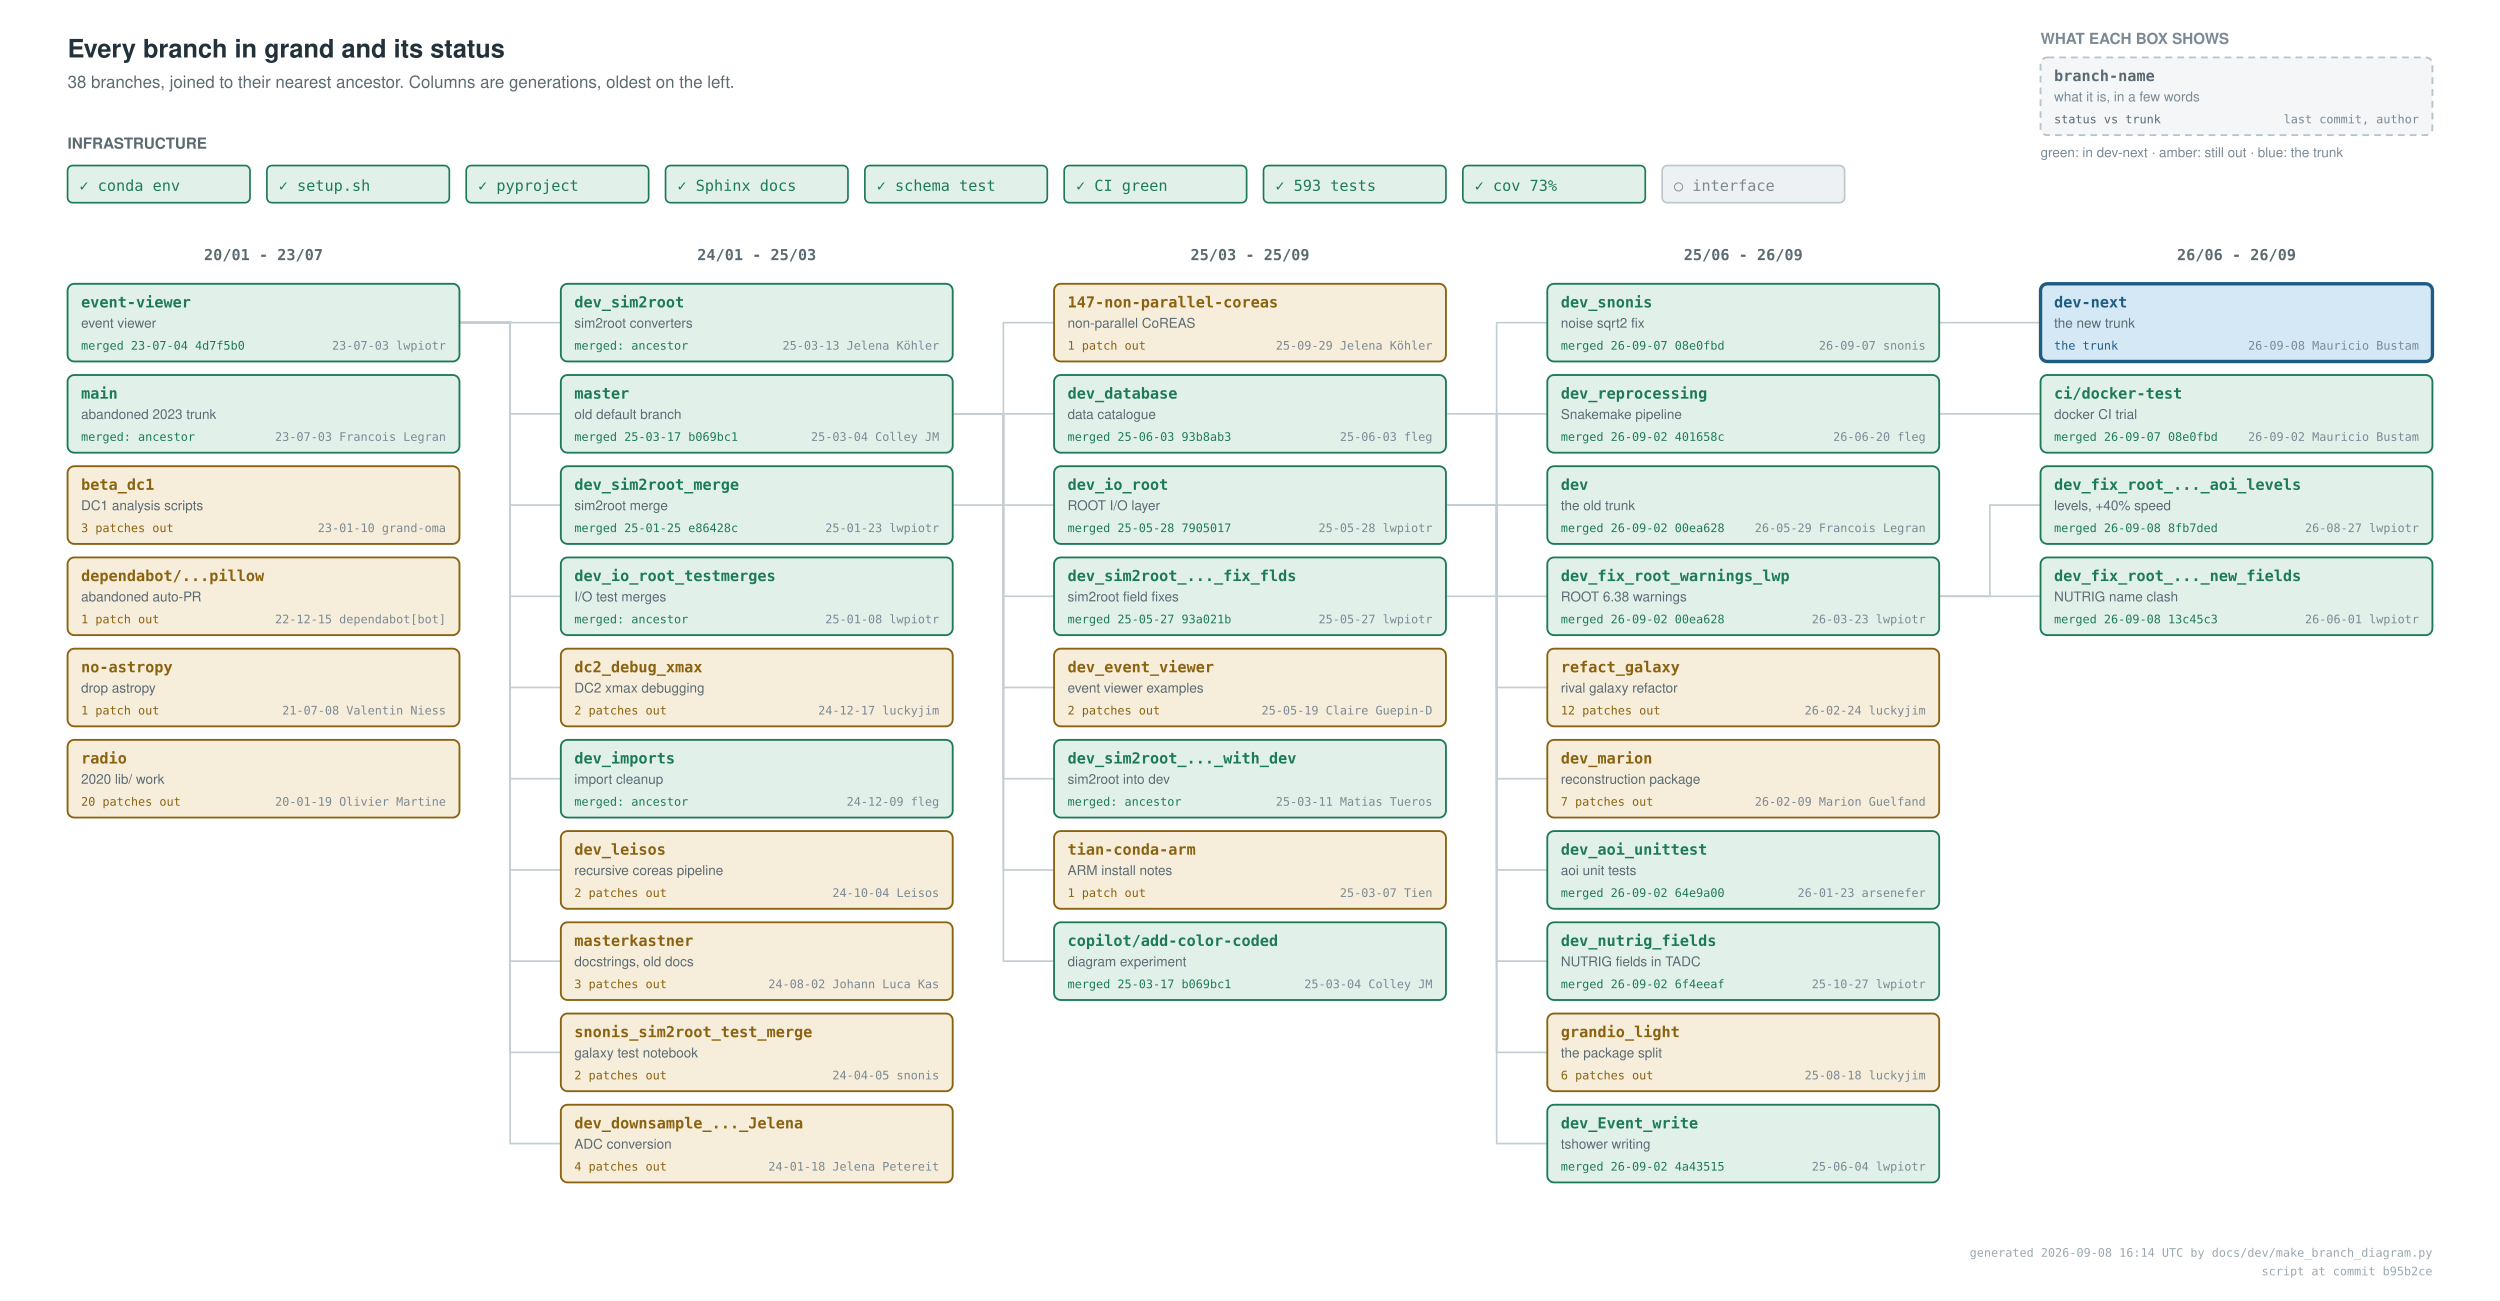
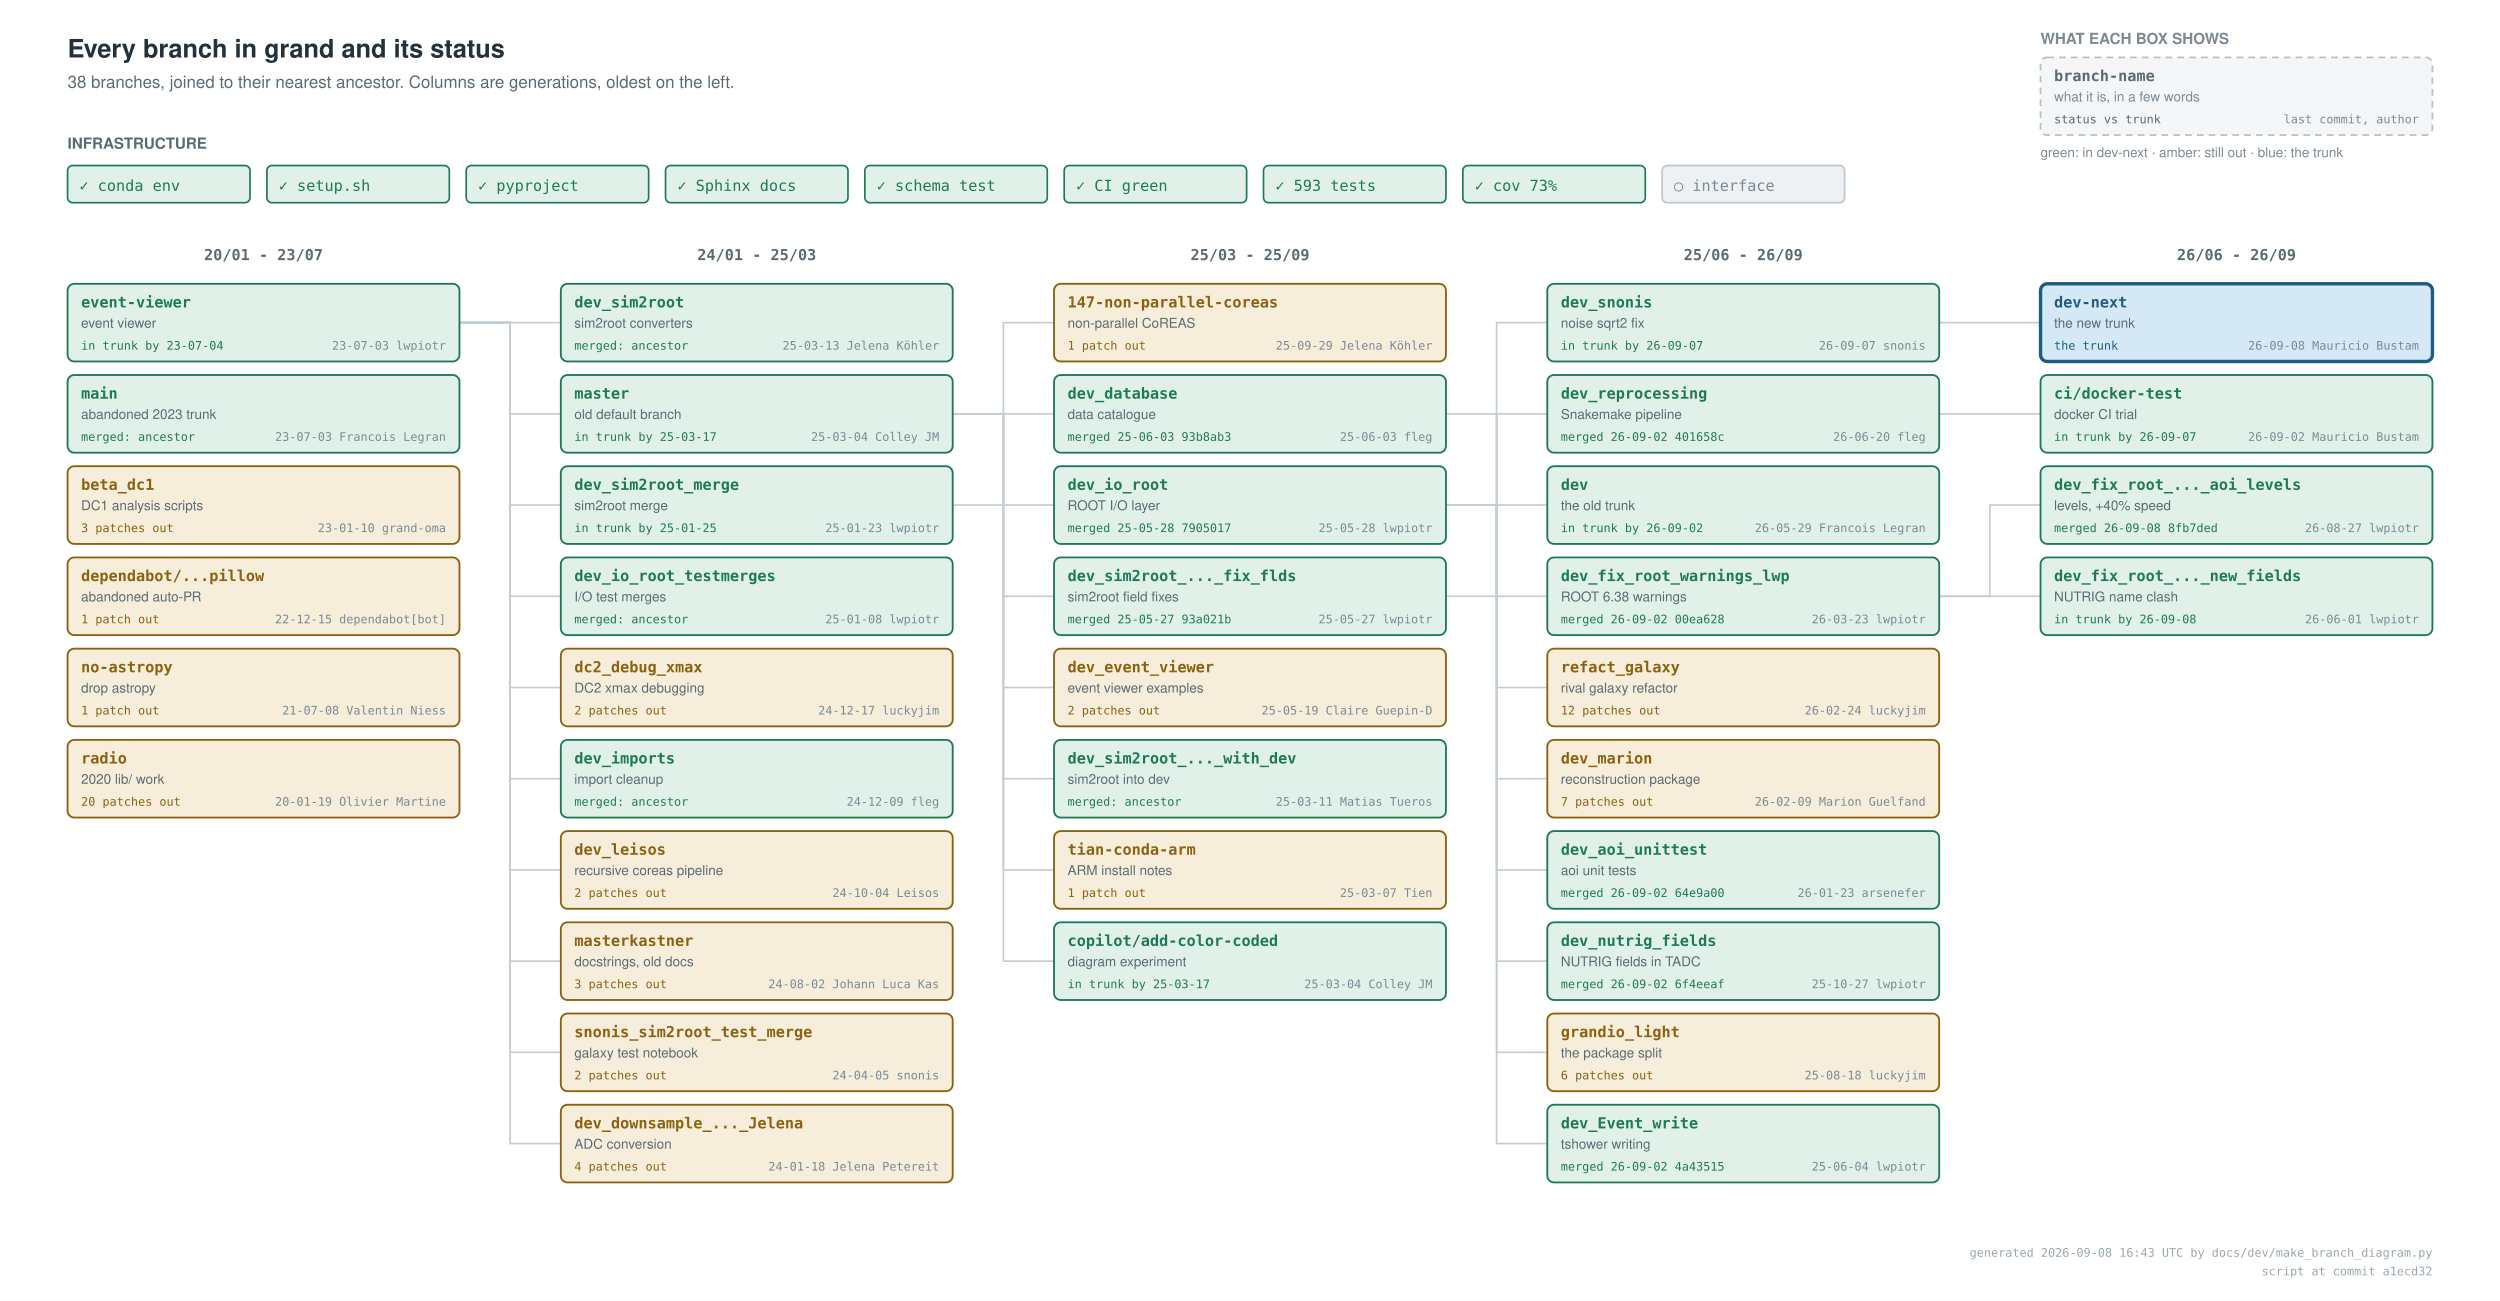
<svg xmlns="http://www.w3.org/2000/svg" viewBox="0 0 1480 770" width="1480" height="770" font-family="IBM Plex Sans, Helvetica, Arial, sans-serif">
  <rect width="1480" height="770" fill="#FFFFFF" />
  <text x="40" y="34" font-size="15" font-weight="600" fill="#22313A">Every branch in grand and its status</text>
  <text x="40" y="52" font-size="10" fill="#5A6A73">38 branches, joined to their nearest ancestor. Columns are generations, oldest on the left.</text>
  <text x="1208.0" y="26.0" font-size="9" font-weight="600" fill="#7A8994">WHAT EACH BOX SHOWS</text>
  <rect x="1208.0" y="34.0" width="232" height="46" rx="4" fill="#F4F6F7" stroke="#B7C4CC" stroke-width="1.1" stroke-dasharray="4 3" />
  <text x="1216.0" y="48.0" font-family="IBM Plex Mono, monospace" font-size="9" font-weight="600" fill="#5A6A73">branch-name</text>
  <text x="1216.0" y="60.0" font-size="8" fill="#7A8994">what it is, in a few words</text>
  <text x="1216.0" y="73.0" font-family="IBM Plex Mono, monospace" font-size="7" fill="#5A6A73">status vs trunk</text>
  <text x="1432.0" y="73.0" font-family="IBM Plex Mono, monospace" font-size="7" fill="#7A8994" text-anchor="end">last commit, author</text>
  <text x="1208.0" y="93.0" font-size="8" fill="#7A8994">green: in dev-next  ·  amber: still out  ·  blue: the trunk</text>
  <text x="40" y="88" font-size="9" font-weight="600" fill="#5A6A73">INFRASTRUCTURE</text>
  <rect x="40.0" y="98" width="108" height="22" rx="3" fill="#E1F1EA" stroke="#1D7A57" stroke-width="1" />
  <text x="47.0" y="113" font-family="IBM Plex Mono, monospace" font-size="9" fill="#1D7A57">✓ conda env</text>
  <rect x="158.0" y="98" width="108" height="22" rx="3" fill="#E1F1EA" stroke="#1D7A57" stroke-width="1" />
  <text x="165.0" y="113" font-family="IBM Plex Mono, monospace" font-size="9" fill="#1D7A57">✓ setup.sh</text>
  <rect x="276.0" y="98" width="108" height="22" rx="3" fill="#E1F1EA" stroke="#1D7A57" stroke-width="1" />
  <text x="283.0" y="113" font-family="IBM Plex Mono, monospace" font-size="9" fill="#1D7A57">✓ pyproject</text>
  <rect x="394.0" y="98" width="108" height="22" rx="3" fill="#E1F1EA" stroke="#1D7A57" stroke-width="1" />
  <text x="401.0" y="113" font-family="IBM Plex Mono, monospace" font-size="9" fill="#1D7A57">✓ Sphinx docs</text>
  <rect x="512.0" y="98" width="108" height="22" rx="3" fill="#E1F1EA" stroke="#1D7A57" stroke-width="1" />
  <text x="519.0" y="113" font-family="IBM Plex Mono, monospace" font-size="9" fill="#1D7A57">✓ schema test</text>
  <rect x="630.0" y="98" width="108" height="22" rx="3" fill="#E1F1EA" stroke="#1D7A57" stroke-width="1" />
  <text x="637.0" y="113" font-family="IBM Plex Mono, monospace" font-size="9" fill="#1D7A57">✓ CI green</text>
  <rect x="748.0" y="98" width="108" height="22" rx="3" fill="#E1F1EA" stroke="#1D7A57" stroke-width="1" />
  <text x="755.0" y="113" font-family="IBM Plex Mono, monospace" font-size="9" fill="#1D7A57">✓ 593 tests</text>
  <rect x="866.0" y="98" width="108" height="22" rx="3" fill="#E1F1EA" stroke="#1D7A57" stroke-width="1" />
  <text x="873.0" y="113" font-family="IBM Plex Mono, monospace" font-size="9" fill="#1D7A57">✓ cov 73%</text>
  <rect x="984.0" y="98" width="108" height="22" rx="3" fill="#EDF1F3" stroke="#BCC7CE" stroke-width="1" />
  <text x="991.0" y="113" font-family="IBM Plex Mono, monospace" font-size="9" fill="#7A8994">○ interface</text>
  <text x="156.0" y="154.0" font-family="IBM Plex Mono, monospace" font-size="9" font-weight="600" fill="#5A6A73" text-anchor="middle">20/01 - 23/07</text>
  <text x="448.0" y="154.0" font-family="IBM Plex Mono, monospace" font-size="9" font-weight="600" fill="#5A6A73" text-anchor="middle">24/01 - 25/03</text>
  <text x="740.0" y="154.0" font-family="IBM Plex Mono, monospace" font-size="9" font-weight="600" fill="#5A6A73" text-anchor="middle">25/03 - 25/09</text>
  <text x="1032.0" y="154.0" font-family="IBM Plex Mono, monospace" font-size="9" font-weight="600" fill="#5A6A73" text-anchor="middle">25/06 - 26/09</text>
  <text x="1324.0" y="154.0" font-family="IBM Plex Mono, monospace" font-size="9" font-weight="600" fill="#5A6A73" text-anchor="middle">26/06 - 26/09</text>
  <path d="M 564.0 245.0 H 594.0 V 191.0 H 624.0" fill="none" stroke="#C3CDD4" stroke-width="1" />
  <path d="M 1148.0 245.0 H 1178.0 V 245.0 H 1208.0" fill="none" stroke="#C3CDD4" stroke-width="1" />
  <path d="M 564.0 245.0 H 594.0 V 569.0 H 624.0" fill="none" stroke="#C3CDD4" stroke-width="1" />
  <path d="M 272.0 191.0 H 302.0 V 407.0 H 332.0" fill="none" stroke="#C3CDD4" stroke-width="1" />
  <path d="M 856.0 299.0 H 886.0 V 299.0 H 916.0" fill="none" stroke="#C3CDD4" stroke-width="1" />
  <path d="M 1148.0 191.0 H 1178.0 V 191.0 H 1208.0" fill="none" stroke="#C3CDD4" stroke-width="1" />
  <path d="M 856.0 245.0 H 886.0 V 677.0 H 916.0" fill="none" stroke="#C3CDD4" stroke-width="1" />
  <path d="M 856.0 299.0 H 886.0 V 515.0 H 916.0" fill="none" stroke="#C3CDD4" stroke-width="1" />
  <path d="M 564.0 245.0 H 594.0 V 245.0 H 624.0" fill="none" stroke="#C3CDD4" stroke-width="1" />
  <path d="M 272.0 191.0 H 302.0 V 677.0 H 332.0" fill="none" stroke="#C3CDD4" stroke-width="1" />
  <path d="M 564.0 245.0 H 594.0 V 407.0 H 624.0" fill="none" stroke="#C3CDD4" stroke-width="1" />
  <path d="M 1148.0 353.0 H 1178.0 V 299.0 H 1208.0" fill="none" stroke="#C3CDD4" stroke-width="1" />
  <path d="M 856.0 299.0 H 886.0 V 353.0 H 916.0" fill="none" stroke="#C3CDD4" stroke-width="1" />
  <path d="M 1148.0 353.0 H 1178.0 V 353.0 H 1208.0" fill="none" stroke="#C3CDD4" stroke-width="1" />
  <path d="M 272.0 191.0 H 302.0 V 461.0 H 332.0" fill="none" stroke="#C3CDD4" stroke-width="1" />
  <path d="M 564.0 245.0 H 594.0 V 299.0 H 624.0" fill="none" stroke="#C3CDD4" stroke-width="1" />
  <path d="M 272.0 191.0 H 302.0 V 353.0 H 332.0" fill="none" stroke="#C3CDD4" stroke-width="1" />
  <path d="M 272.0 191.0 H 302.0 V 515.0 H 332.0" fill="none" stroke="#C3CDD4" stroke-width="1" />
  <path d="M 856.0 299.0 H 886.0 V 461.0 H 916.0" fill="none" stroke="#C3CDD4" stroke-width="1" />
  <path d="M 856.0 299.0 H 886.0 V 569.0 H 916.0" fill="none" stroke="#C3CDD4" stroke-width="1" />
  <path d="M 856.0 299.0 H 886.0 V 245.0 H 916.0" fill="none" stroke="#C3CDD4" stroke-width="1" />
  <path d="M 272.0 191.0 H 302.0 V 191.0 H 332.0" fill="none" stroke="#C3CDD4" stroke-width="1" />
  <path d="M 272.0 191.0 H 302.0 V 299.0 H 332.0" fill="none" stroke="#C3CDD4" stroke-width="1" />
  <path d="M 564.0 299.0 H 594.0 V 461.0 H 624.0" fill="none" stroke="#C3CDD4" stroke-width="1" />
  <path d="M 564.0 245.0 H 594.0 V 353.0 H 624.0" fill="none" stroke="#C3CDD4" stroke-width="1" />
  <path d="M 856.0 353.0 H 886.0 V 191.0 H 916.0" fill="none" stroke="#C3CDD4" stroke-width="1" />
  <path d="M 856.0 299.0 H 886.0 V 623.0 H 916.0" fill="none" stroke="#C3CDD4" stroke-width="1" />
  <path d="M 272.0 191.0 H 302.0 V 245.0 H 332.0" fill="none" stroke="#C3CDD4" stroke-width="1" />
  <path d="M 272.0 191.0 H 302.0 V 569.0 H 332.0" fill="none" stroke="#C3CDD4" stroke-width="1" />
  <path d="M 856.0 299.0 H 886.0 V 407.0 H 916.0" fill="none" stroke="#C3CDD4" stroke-width="1" />
  <path d="M 272.0 191.0 H 302.0 V 623.0 H 332.0" fill="none" stroke="#C3CDD4" stroke-width="1" />
  <path d="M 564.0 245.0 H 594.0 V 515.0 H 624.0" fill="none" stroke="#C3CDD4" stroke-width="1" />
  <rect x="624.0" y="168.0" width="232" height="46" rx="4" fill="#F6EDDA" stroke="#8A6210" stroke-width="1.1" />
  <text x="632.0" y="182.0" font-family="IBM Plex Mono, monospace" font-size="9" font-weight="600" fill="#8A6210">147-non-parallel-coreas</text>
  <text x="632.0" y="194.0" font-size="8" fill="#5A6A73">non-parallel CoREAS</text>
  <text x="632.0" y="207.0" font-family="IBM Plex Mono, monospace" font-size="7" fill="#8A6210">1 patch out</text>
  <text x="848.0" y="207.0" font-family="IBM Plex Mono, monospace" font-size="7" fill="#7A8994" text-anchor="end">25-09-29 Jelena Köhler</text>
  <rect x="40.0" y="276.0" width="232" height="46" rx="4" fill="#F6EDDA" stroke="#8A6210" stroke-width="1.1" />
  <text x="48.0" y="290.0" font-family="IBM Plex Mono, monospace" font-size="9" font-weight="600" fill="#8A6210">beta_dc1</text>
  <text x="48.0" y="302.0" font-size="8" fill="#5A6A73">DC1 analysis scripts</text>
  <text x="48.0" y="315.0" font-family="IBM Plex Mono, monospace" font-size="7" fill="#8A6210">3 patches out</text>
  <text x="264.0" y="315.0" font-family="IBM Plex Mono, monospace" font-size="7" fill="#7A8994" text-anchor="end">23-01-10 grand-oma</text>
  <rect x="1208.0" y="222.0" width="232" height="46" rx="4" fill="#E1F1EA" stroke="#1D7A57" stroke-width="1.1" />
  <text x="1216.0" y="236.0" font-family="IBM Plex Mono, monospace" font-size="9" font-weight="600" fill="#1D7A57">ci/docker-test</text>
  <text x="1216.0" y="248.0" font-size="8" fill="#5A6A73">docker CI trial</text>
-   <text x="1216.0" y="261.0" font-family="IBM Plex Mono, monospace" font-size="7" fill="#1D7A57">merged 26-09-07 08e0fbd</text>
+   <text x="1216.0" y="261.0" font-family="IBM Plex Mono, monospace" font-size="7" fill="#1D7A57">in trunk by 26-09-07</text>
  <text x="1432.0" y="261.0" font-family="IBM Plex Mono, monospace" font-size="7" fill="#7A8994" text-anchor="end">26-09-02 Mauricio Bustam</text>
  <rect x="624.0" y="546.0" width="232" height="46" rx="4" fill="#E1F1EA" stroke="#1D7A57" stroke-width="1.1" />
  <text x="632.0" y="560.0" font-family="IBM Plex Mono, monospace" font-size="9" font-weight="600" fill="#1D7A57">copilot/add-color-coded</text>
  <text x="632.0" y="572.0" font-size="8" fill="#5A6A73">diagram experiment</text>
-   <text x="632.0" y="585.0" font-family="IBM Plex Mono, monospace" font-size="7" fill="#1D7A57">merged 25-03-17 b069bc1</text>
+   <text x="632.0" y="585.0" font-family="IBM Plex Mono, monospace" font-size="7" fill="#1D7A57">in trunk by 25-03-17</text>
  <text x="848.0" y="585.0" font-family="IBM Plex Mono, monospace" font-size="7" fill="#7A8994" text-anchor="end">25-03-04 Colley JM</text>
  <rect x="332.0" y="384.0" width="232" height="46" rx="4" fill="#F6EDDA" stroke="#8A6210" stroke-width="1.1" />
  <text x="340.0" y="398.0" font-family="IBM Plex Mono, monospace" font-size="9" font-weight="600" fill="#8A6210">dc2_debug_xmax</text>
  <text x="340.0" y="410.0" font-size="8" fill="#5A6A73">DC2 xmax debugging</text>
  <text x="340.0" y="423.0" font-family="IBM Plex Mono, monospace" font-size="7" fill="#8A6210">2 patches out</text>
  <text x="556.0" y="423.0" font-family="IBM Plex Mono, monospace" font-size="7" fill="#7A8994" text-anchor="end">24-12-17 luckyjim</text>
  <rect x="40.0" y="330.0" width="232" height="46" rx="4" fill="#F6EDDA" stroke="#8A6210" stroke-width="1.1" />
  <text x="48.0" y="344.0" font-family="IBM Plex Mono, monospace" font-size="9" font-weight="600" fill="#8A6210">dependabot/...pillow</text>
  <text x="48.0" y="356.0" font-size="8" fill="#5A6A73">abandoned auto-PR</text>
  <text x="48.0" y="369.0" font-family="IBM Plex Mono, monospace" font-size="7" fill="#8A6210">1 patch out</text>
  <text x="264.0" y="369.0" font-family="IBM Plex Mono, monospace" font-size="7" fill="#7A8994" text-anchor="end">22-12-15 dependabot[bot]</text>
  <rect x="916.0" y="276.0" width="232" height="46" rx="4" fill="#E1F1EA" stroke="#1D7A57" stroke-width="1.1" />
  <text x="924.0" y="290.0" font-family="IBM Plex Mono, monospace" font-size="9" font-weight="600" fill="#1D7A57">dev</text>
  <text x="924.0" y="302.0" font-size="8" fill="#5A6A73">the old trunk</text>
-   <text x="924.0" y="315.0" font-family="IBM Plex Mono, monospace" font-size="7" fill="#1D7A57">merged 26-09-02 00ea628</text>
+   <text x="924.0" y="315.0" font-family="IBM Plex Mono, monospace" font-size="7" fill="#1D7A57">in trunk by 26-09-02</text>
  <text x="1140.0" y="315.0" font-family="IBM Plex Mono, monospace" font-size="7" fill="#7A8994" text-anchor="end">26-05-29 Francois Legran</text>
  <rect x="1208.0" y="168.0" width="232" height="46" rx="4" fill="#D5E8F5" stroke="#1F5C82" stroke-width="2" />
  <text x="1216.0" y="182.0" font-family="IBM Plex Mono, monospace" font-size="9" font-weight="600" fill="#1F5C82">dev-next</text>
  <text x="1216.0" y="194.0" font-size="8" fill="#5A6A73">the new trunk</text>
  <text x="1216.0" y="207.0" font-family="IBM Plex Mono, monospace" font-size="7" fill="#1F5C82">the trunk</text>
  <text x="1432.0" y="207.0" font-family="IBM Plex Mono, monospace" font-size="7" fill="#7A8994" text-anchor="end">26-09-08 Mauricio Bustam</text>
  <rect x="916.0" y="654.0" width="232" height="46" rx="4" fill="#E1F1EA" stroke="#1D7A57" stroke-width="1.1" />
  <text x="924.0" y="668.0" font-family="IBM Plex Mono, monospace" font-size="9" font-weight="600" fill="#1D7A57">dev_Event_write</text>
  <text x="924.0" y="680.0" font-size="8" fill="#5A6A73">tshower writing</text>
  <text x="924.0" y="693.0" font-family="IBM Plex Mono, monospace" font-size="7" fill="#1D7A57">merged 26-09-02 4a43515</text>
  <text x="1140.0" y="693.0" font-family="IBM Plex Mono, monospace" font-size="7" fill="#7A8994" text-anchor="end">25-06-04 lwpiotr</text>
  <rect x="916.0" y="492.0" width="232" height="46" rx="4" fill="#E1F1EA" stroke="#1D7A57" stroke-width="1.1" />
  <text x="924.0" y="506.0" font-family="IBM Plex Mono, monospace" font-size="9" font-weight="600" fill="#1D7A57">dev_aoi_unittest</text>
  <text x="924.0" y="518.0" font-size="8" fill="#5A6A73">aoi unit tests</text>
  <text x="924.0" y="531.0" font-family="IBM Plex Mono, monospace" font-size="7" fill="#1D7A57">merged 26-09-02 64e9a00</text>
  <text x="1140.0" y="531.0" font-family="IBM Plex Mono, monospace" font-size="7" fill="#7A8994" text-anchor="end">26-01-23 arsenefer</text>
  <rect x="624.0" y="222.0" width="232" height="46" rx="4" fill="#E1F1EA" stroke="#1D7A57" stroke-width="1.1" />
  <text x="632.0" y="236.0" font-family="IBM Plex Mono, monospace" font-size="9" font-weight="600" fill="#1D7A57">dev_database</text>
  <text x="632.0" y="248.0" font-size="8" fill="#5A6A73">data catalogue</text>
  <text x="632.0" y="261.0" font-family="IBM Plex Mono, monospace" font-size="7" fill="#1D7A57">merged 25-06-03 93b8ab3</text>
  <text x="848.0" y="261.0" font-family="IBM Plex Mono, monospace" font-size="7" fill="#7A8994" text-anchor="end">25-06-03 fleg</text>
  <rect x="332.0" y="654.0" width="232" height="46" rx="4" fill="#F6EDDA" stroke="#8A6210" stroke-width="1.1" />
  <text x="340.0" y="668.0" font-family="IBM Plex Mono, monospace" font-size="9" font-weight="600" fill="#8A6210">dev_downsample_..._Jelena</text>
  <text x="340.0" y="680.0" font-size="8" fill="#5A6A73">ADC conversion</text>
  <text x="340.0" y="693.0" font-family="IBM Plex Mono, monospace" font-size="7" fill="#8A6210">4 patches out</text>
  <text x="556.0" y="693.0" font-family="IBM Plex Mono, monospace" font-size="7" fill="#7A8994" text-anchor="end">24-01-18 Jelena Petereit</text>
  <rect x="624.0" y="384.0" width="232" height="46" rx="4" fill="#F6EDDA" stroke="#8A6210" stroke-width="1.1" />
  <text x="632.0" y="398.0" font-family="IBM Plex Mono, monospace" font-size="9" font-weight="600" fill="#8A6210">dev_event_viewer</text>
  <text x="632.0" y="410.0" font-size="8" fill="#5A6A73">event viewer examples</text>
  <text x="632.0" y="423.0" font-family="IBM Plex Mono, monospace" font-size="7" fill="#8A6210">2 patches out</text>
  <text x="848.0" y="423.0" font-family="IBM Plex Mono, monospace" font-size="7" fill="#7A8994" text-anchor="end">25-05-19 Claire Guepin-D</text>
  <rect x="1208.0" y="276.0" width="232" height="46" rx="4" fill="#E1F1EA" stroke="#1D7A57" stroke-width="1.1" />
  <text x="1216.0" y="290.0" font-family="IBM Plex Mono, monospace" font-size="9" font-weight="600" fill="#1D7A57">dev_fix_root_..._aoi_levels</text>
  <text x="1216.0" y="302.0" font-size="8" fill="#5A6A73">levels, +40% speed</text>
  <text x="1216.0" y="315.0" font-family="IBM Plex Mono, monospace" font-size="7" fill="#1D7A57">merged 26-09-08 8fb7ded</text>
  <text x="1432.0" y="315.0" font-family="IBM Plex Mono, monospace" font-size="7" fill="#7A8994" text-anchor="end">26-08-27 lwpiotr</text>
  <rect x="916.0" y="330.0" width="232" height="46" rx="4" fill="#E1F1EA" stroke="#1D7A57" stroke-width="1.1" />
  <text x="924.0" y="344.0" font-family="IBM Plex Mono, monospace" font-size="9" font-weight="600" fill="#1D7A57">dev_fix_root_warnings_lwp</text>
  <text x="924.0" y="356.0" font-size="8" fill="#5A6A73">ROOT 6.38 warnings</text>
  <text x="924.0" y="369.0" font-family="IBM Plex Mono, monospace" font-size="7" fill="#1D7A57">merged 26-09-02 00ea628</text>
  <text x="1140.0" y="369.0" font-family="IBM Plex Mono, monospace" font-size="7" fill="#7A8994" text-anchor="end">26-03-23 lwpiotr</text>
  <rect x="1208.0" y="330.0" width="232" height="46" rx="4" fill="#E1F1EA" stroke="#1D7A57" stroke-width="1.1" />
  <text x="1216.0" y="344.0" font-family="IBM Plex Mono, monospace" font-size="9" font-weight="600" fill="#1D7A57">dev_fix_root_..._new_fields</text>
  <text x="1216.0" y="356.0" font-size="8" fill="#5A6A73">NUTRIG name clash</text>
-   <text x="1216.0" y="369.0" font-family="IBM Plex Mono, monospace" font-size="7" fill="#1D7A57">merged 26-09-08 13c45c3</text>
+   <text x="1216.0" y="369.0" font-family="IBM Plex Mono, monospace" font-size="7" fill="#1D7A57">in trunk by 26-09-08</text>
  <text x="1432.0" y="369.0" font-family="IBM Plex Mono, monospace" font-size="7" fill="#7A8994" text-anchor="end">26-06-01 lwpiotr</text>
  <rect x="332.0" y="438.0" width="232" height="46" rx="4" fill="#E1F1EA" stroke="#1D7A57" stroke-width="1.1" />
  <text x="340.0" y="452.0" font-family="IBM Plex Mono, monospace" font-size="9" font-weight="600" fill="#1D7A57">dev_imports</text>
  <text x="340.0" y="464.0" font-size="8" fill="#5A6A73">import cleanup</text>
  <text x="340.0" y="477.0" font-family="IBM Plex Mono, monospace" font-size="7" fill="#1D7A57">merged: ancestor</text>
  <text x="556.0" y="477.0" font-family="IBM Plex Mono, monospace" font-size="7" fill="#7A8994" text-anchor="end">24-12-09 fleg</text>
  <rect x="624.0" y="276.0" width="232" height="46" rx="4" fill="#E1F1EA" stroke="#1D7A57" stroke-width="1.1" />
  <text x="632.0" y="290.0" font-family="IBM Plex Mono, monospace" font-size="9" font-weight="600" fill="#1D7A57">dev_io_root</text>
  <text x="632.0" y="302.0" font-size="8" fill="#5A6A73">ROOT I/O layer</text>
  <text x="632.0" y="315.0" font-family="IBM Plex Mono, monospace" font-size="7" fill="#1D7A57">merged 25-05-28 7905017</text>
  <text x="848.0" y="315.0" font-family="IBM Plex Mono, monospace" font-size="7" fill="#7A8994" text-anchor="end">25-05-28 lwpiotr</text>
  <rect x="332.0" y="330.0" width="232" height="46" rx="4" fill="#E1F1EA" stroke="#1D7A57" stroke-width="1.1" />
  <text x="340.0" y="344.0" font-family="IBM Plex Mono, monospace" font-size="9" font-weight="600" fill="#1D7A57">dev_io_root_testmerges</text>
  <text x="340.0" y="356.0" font-size="8" fill="#5A6A73">I/O test merges</text>
  <text x="340.0" y="369.0" font-family="IBM Plex Mono, monospace" font-size="7" fill="#1D7A57">merged: ancestor</text>
  <text x="556.0" y="369.0" font-family="IBM Plex Mono, monospace" font-size="7" fill="#7A8994" text-anchor="end">25-01-08 lwpiotr</text>
  <rect x="332.0" y="492.0" width="232" height="46" rx="4" fill="#F6EDDA" stroke="#8A6210" stroke-width="1.1" />
  <text x="340.0" y="506.0" font-family="IBM Plex Mono, monospace" font-size="9" font-weight="600" fill="#8A6210">dev_leisos</text>
  <text x="340.0" y="518.0" font-size="8" fill="#5A6A73">recursive coreas pipeline</text>
  <text x="340.0" y="531.0" font-family="IBM Plex Mono, monospace" font-size="7" fill="#8A6210">2 patches out</text>
  <text x="556.0" y="531.0" font-family="IBM Plex Mono, monospace" font-size="7" fill="#7A8994" text-anchor="end">24-10-04 Leisos</text>
  <rect x="916.0" y="438.0" width="232" height="46" rx="4" fill="#F6EDDA" stroke="#8A6210" stroke-width="1.1" />
  <text x="924.0" y="452.0" font-family="IBM Plex Mono, monospace" font-size="9" font-weight="600" fill="#8A6210">dev_marion</text>
  <text x="924.0" y="464.0" font-size="8" fill="#5A6A73">reconstruction package</text>
  <text x="924.0" y="477.0" font-family="IBM Plex Mono, monospace" font-size="7" fill="#8A6210">7 patches out</text>
  <text x="1140.0" y="477.0" font-family="IBM Plex Mono, monospace" font-size="7" fill="#7A8994" text-anchor="end">26-02-09 Marion Guelfand</text>
  <rect x="916.0" y="546.0" width="232" height="46" rx="4" fill="#E1F1EA" stroke="#1D7A57" stroke-width="1.1" />
  <text x="924.0" y="560.0" font-family="IBM Plex Mono, monospace" font-size="9" font-weight="600" fill="#1D7A57">dev_nutrig_fields</text>
  <text x="924.0" y="572.0" font-size="8" fill="#5A6A73">NUTRIG fields in TADC</text>
  <text x="924.0" y="585.0" font-family="IBM Plex Mono, monospace" font-size="7" fill="#1D7A57">merged 26-09-02 6f4eeaf</text>
  <text x="1140.0" y="585.0" font-family="IBM Plex Mono, monospace" font-size="7" fill="#7A8994" text-anchor="end">25-10-27 lwpiotr</text>
  <rect x="916.0" y="222.0" width="232" height="46" rx="4" fill="#E1F1EA" stroke="#1D7A57" stroke-width="1.1" />
  <text x="924.0" y="236.0" font-family="IBM Plex Mono, monospace" font-size="9" font-weight="600" fill="#1D7A57">dev_reprocessing</text>
  <text x="924.0" y="248.0" font-size="8" fill="#5A6A73">Snakemake pipeline</text>
  <text x="924.0" y="261.0" font-family="IBM Plex Mono, monospace" font-size="7" fill="#1D7A57">merged 26-09-02 401658c</text>
  <text x="1140.0" y="261.0" font-family="IBM Plex Mono, monospace" font-size="7" fill="#7A8994" text-anchor="end">26-06-20 fleg</text>
  <rect x="332.0" y="168.0" width="232" height="46" rx="4" fill="#E1F1EA" stroke="#1D7A57" stroke-width="1.1" />
  <text x="340.0" y="182.0" font-family="IBM Plex Mono, monospace" font-size="9" font-weight="600" fill="#1D7A57">dev_sim2root</text>
  <text x="340.0" y="194.0" font-size="8" fill="#5A6A73">sim2root converters</text>
  <text x="340.0" y="207.0" font-family="IBM Plex Mono, monospace" font-size="7" fill="#1D7A57">merged: ancestor</text>
  <text x="556.0" y="207.0" font-family="IBM Plex Mono, monospace" font-size="7" fill="#7A8994" text-anchor="end">25-03-13 Jelena Köhler</text>
  <rect x="332.0" y="276.0" width="232" height="46" rx="4" fill="#E1F1EA" stroke="#1D7A57" stroke-width="1.1" />
  <text x="340.0" y="290.0" font-family="IBM Plex Mono, monospace" font-size="9" font-weight="600" fill="#1D7A57">dev_sim2root_merge</text>
  <text x="340.0" y="302.0" font-size="8" fill="#5A6A73">sim2root merge</text>
-   <text x="340.0" y="315.0" font-family="IBM Plex Mono, monospace" font-size="7" fill="#1D7A57">merged 25-01-25 e86428c</text>
+   <text x="340.0" y="315.0" font-family="IBM Plex Mono, monospace" font-size="7" fill="#1D7A57">in trunk by 25-01-25</text>
  <text x="556.0" y="315.0" font-family="IBM Plex Mono, monospace" font-size="7" fill="#7A8994" text-anchor="end">25-01-23 lwpiotr</text>
  <rect x="624.0" y="438.0" width="232" height="46" rx="4" fill="#E1F1EA" stroke="#1D7A57" stroke-width="1.1" />
  <text x="632.0" y="452.0" font-family="IBM Plex Mono, monospace" font-size="9" font-weight="600" fill="#1D7A57">dev_sim2root_..._with_dev</text>
  <text x="632.0" y="464.0" font-size="8" fill="#5A6A73">sim2root into dev</text>
  <text x="632.0" y="477.0" font-family="IBM Plex Mono, monospace" font-size="7" fill="#1D7A57">merged: ancestor</text>
  <text x="848.0" y="477.0" font-family="IBM Plex Mono, monospace" font-size="7" fill="#7A8994" text-anchor="end">25-03-11 Matias Tueros</text>
  <rect x="624.0" y="330.0" width="232" height="46" rx="4" fill="#E1F1EA" stroke="#1D7A57" stroke-width="1.1" />
  <text x="632.0" y="344.0" font-family="IBM Plex Mono, monospace" font-size="9" font-weight="600" fill="#1D7A57">dev_sim2root_..._fix_flds</text>
  <text x="632.0" y="356.0" font-size="8" fill="#5A6A73">sim2root field fixes</text>
  <text x="632.0" y="369.0" font-family="IBM Plex Mono, monospace" font-size="7" fill="#1D7A57">merged 25-05-27 93a021b</text>
  <text x="848.0" y="369.0" font-family="IBM Plex Mono, monospace" font-size="7" fill="#7A8994" text-anchor="end">25-05-27 lwpiotr</text>
  <rect x="916.0" y="168.0" width="232" height="46" rx="4" fill="#E1F1EA" stroke="#1D7A57" stroke-width="1.1" />
  <text x="924.0" y="182.0" font-family="IBM Plex Mono, monospace" font-size="9" font-weight="600" fill="#1D7A57">dev_snonis</text>
  <text x="924.0" y="194.0" font-size="8" fill="#5A6A73">noise sqrt2 fix</text>
-   <text x="924.0" y="207.0" font-family="IBM Plex Mono, monospace" font-size="7" fill="#1D7A57">merged 26-09-07 08e0fbd</text>
+   <text x="924.0" y="207.0" font-family="IBM Plex Mono, monospace" font-size="7" fill="#1D7A57">in trunk by 26-09-07</text>
  <text x="1140.0" y="207.0" font-family="IBM Plex Mono, monospace" font-size="7" fill="#7A8994" text-anchor="end">26-09-07 snonis</text>
  <rect x="40.0" y="168.0" width="232" height="46" rx="4" fill="#E1F1EA" stroke="#1D7A57" stroke-width="1.1" />
  <text x="48.0" y="182.0" font-family="IBM Plex Mono, monospace" font-size="9" font-weight="600" fill="#1D7A57">event-viewer</text>
  <text x="48.0" y="194.0" font-size="8" fill="#5A6A73">event viewer</text>
-   <text x="48.0" y="207.0" font-family="IBM Plex Mono, monospace" font-size="7" fill="#1D7A57">merged 23-07-04 4d7f5b0</text>
+   <text x="48.0" y="207.0" font-family="IBM Plex Mono, monospace" font-size="7" fill="#1D7A57">in trunk by 23-07-04</text>
  <text x="264.0" y="207.0" font-family="IBM Plex Mono, monospace" font-size="7" fill="#7A8994" text-anchor="end">23-07-03 lwpiotr</text>
  <rect x="916.0" y="600.0" width="232" height="46" rx="4" fill="#F6EDDA" stroke="#8A6210" stroke-width="1.1" />
  <text x="924.0" y="614.0" font-family="IBM Plex Mono, monospace" font-size="9" font-weight="600" fill="#8A6210">grandio_light</text>
  <text x="924.0" y="626.0" font-size="8" fill="#5A6A73">the package split</text>
  <text x="924.0" y="639.0" font-family="IBM Plex Mono, monospace" font-size="7" fill="#8A6210">6 patches out</text>
  <text x="1140.0" y="639.0" font-family="IBM Plex Mono, monospace" font-size="7" fill="#7A8994" text-anchor="end">25-08-18 luckyjim</text>
  <rect x="40.0" y="222.0" width="232" height="46" rx="4" fill="#E1F1EA" stroke="#1D7A57" stroke-width="1.1" />
  <text x="48.0" y="236.0" font-family="IBM Plex Mono, monospace" font-size="9" font-weight="600" fill="#1D7A57">main</text>
  <text x="48.0" y="248.0" font-size="8" fill="#5A6A73">abandoned 2023 trunk</text>
  <text x="48.0" y="261.0" font-family="IBM Plex Mono, monospace" font-size="7" fill="#1D7A57">merged: ancestor</text>
  <text x="264.0" y="261.0" font-family="IBM Plex Mono, monospace" font-size="7" fill="#7A8994" text-anchor="end">23-07-03 Francois Legran</text>
  <rect x="332.0" y="222.0" width="232" height="46" rx="4" fill="#E1F1EA" stroke="#1D7A57" stroke-width="1.1" />
  <text x="340.0" y="236.0" font-family="IBM Plex Mono, monospace" font-size="9" font-weight="600" fill="#1D7A57">master</text>
  <text x="340.0" y="248.0" font-size="8" fill="#5A6A73">old default branch</text>
-   <text x="340.0" y="261.0" font-family="IBM Plex Mono, monospace" font-size="7" fill="#1D7A57">merged 25-03-17 b069bc1</text>
+   <text x="340.0" y="261.0" font-family="IBM Plex Mono, monospace" font-size="7" fill="#1D7A57">in trunk by 25-03-17</text>
  <text x="556.0" y="261.0" font-family="IBM Plex Mono, monospace" font-size="7" fill="#7A8994" text-anchor="end">25-03-04 Colley JM</text>
  <rect x="332.0" y="546.0" width="232" height="46" rx="4" fill="#F6EDDA" stroke="#8A6210" stroke-width="1.1" />
  <text x="340.0" y="560.0" font-family="IBM Plex Mono, monospace" font-size="9" font-weight="600" fill="#8A6210">masterkastner</text>
  <text x="340.0" y="572.0" font-size="8" fill="#5A6A73">docstrings, old docs</text>
  <text x="340.0" y="585.0" font-family="IBM Plex Mono, monospace" font-size="7" fill="#8A6210">3 patches out</text>
  <text x="556.0" y="585.0" font-family="IBM Plex Mono, monospace" font-size="7" fill="#7A8994" text-anchor="end">24-08-02 Johann Luca Kas</text>
  <rect x="40.0" y="384.0" width="232" height="46" rx="4" fill="#F6EDDA" stroke="#8A6210" stroke-width="1.1" />
  <text x="48.0" y="398.0" font-family="IBM Plex Mono, monospace" font-size="9" font-weight="600" fill="#8A6210">no-astropy</text>
  <text x="48.0" y="410.0" font-size="8" fill="#5A6A73">drop astropy</text>
  <text x="48.0" y="423.0" font-family="IBM Plex Mono, monospace" font-size="7" fill="#8A6210">1 patch out</text>
  <text x="264.0" y="423.0" font-family="IBM Plex Mono, monospace" font-size="7" fill="#7A8994" text-anchor="end">21-07-08 Valentin Niess</text>
  <rect x="40.0" y="438.0" width="232" height="46" rx="4" fill="#F6EDDA" stroke="#8A6210" stroke-width="1.1" />
  <text x="48.0" y="452.0" font-family="IBM Plex Mono, monospace" font-size="9" font-weight="600" fill="#8A6210">radio</text>
  <text x="48.0" y="464.0" font-size="8" fill="#5A6A73">2020 lib/ work</text>
  <text x="48.0" y="477.0" font-family="IBM Plex Mono, monospace" font-size="7" fill="#8A6210">20 patches out</text>
  <text x="264.0" y="477.0" font-family="IBM Plex Mono, monospace" font-size="7" fill="#7A8994" text-anchor="end">20-01-19 Olivier Martine</text>
  <rect x="916.0" y="384.0" width="232" height="46" rx="4" fill="#F6EDDA" stroke="#8A6210" stroke-width="1.1" />
  <text x="924.0" y="398.0" font-family="IBM Plex Mono, monospace" font-size="9" font-weight="600" fill="#8A6210">refact_galaxy</text>
  <text x="924.0" y="410.0" font-size="8" fill="#5A6A73">rival galaxy refactor</text>
  <text x="924.0" y="423.0" font-family="IBM Plex Mono, monospace" font-size="7" fill="#8A6210">12 patches out</text>
  <text x="1140.0" y="423.0" font-family="IBM Plex Mono, monospace" font-size="7" fill="#7A8994" text-anchor="end">26-02-24 luckyjim</text>
  <rect x="332.0" y="600.0" width="232" height="46" rx="4" fill="#F6EDDA" stroke="#8A6210" stroke-width="1.1" />
  <text x="340.0" y="614.0" font-family="IBM Plex Mono, monospace" font-size="9" font-weight="600" fill="#8A6210">snonis_sim2root_test_merge</text>
  <text x="340.0" y="626.0" font-size="8" fill="#5A6A73">galaxy test notebook</text>
  <text x="340.0" y="639.0" font-family="IBM Plex Mono, monospace" font-size="7" fill="#8A6210">2 patches out</text>
  <text x="556.0" y="639.0" font-family="IBM Plex Mono, monospace" font-size="7" fill="#7A8994" text-anchor="end">24-04-05 snonis</text>
  <rect x="624.0" y="492.0" width="232" height="46" rx="4" fill="#F6EDDA" stroke="#8A6210" stroke-width="1.1" />
  <text x="632.0" y="506.0" font-family="IBM Plex Mono, monospace" font-size="9" font-weight="600" fill="#8A6210">tian-conda-arm</text>
  <text x="632.0" y="518.0" font-size="8" fill="#5A6A73">ARM install notes</text>
  <text x="632.0" y="531.0" font-family="IBM Plex Mono, monospace" font-size="7" fill="#8A6210">1 patch out</text>
  <text x="848.0" y="531.0" font-family="IBM Plex Mono, monospace" font-size="7" fill="#7A8994" text-anchor="end">25-03-07 Tien</text>
-   <text x="1440.0" y="744.0" font-family="IBM Plex Mono, monospace" font-size="7" fill="#9AA7AF" text-anchor="end">generated 2026-09-08 16:14 UTC by docs/dev/make_branch_diagram.py</text>
-   <text x="1440.0" y="755.0" font-family="IBM Plex Mono, monospace" font-size="7" fill="#9AA7AF" text-anchor="end">script at commit b95b2ce</text>
+   <text x="1440.0" y="744.0" font-family="IBM Plex Mono, monospace" font-size="7" fill="#9AA7AF" text-anchor="end">generated 2026-09-08 16:43 UTC by docs/dev/make_branch_diagram.py</text>
+   <text x="1440.0" y="755.0" font-family="IBM Plex Mono, monospace" font-size="7" fill="#9AA7AF" text-anchor="end">script at commit a1ecd32</text>
</svg>
